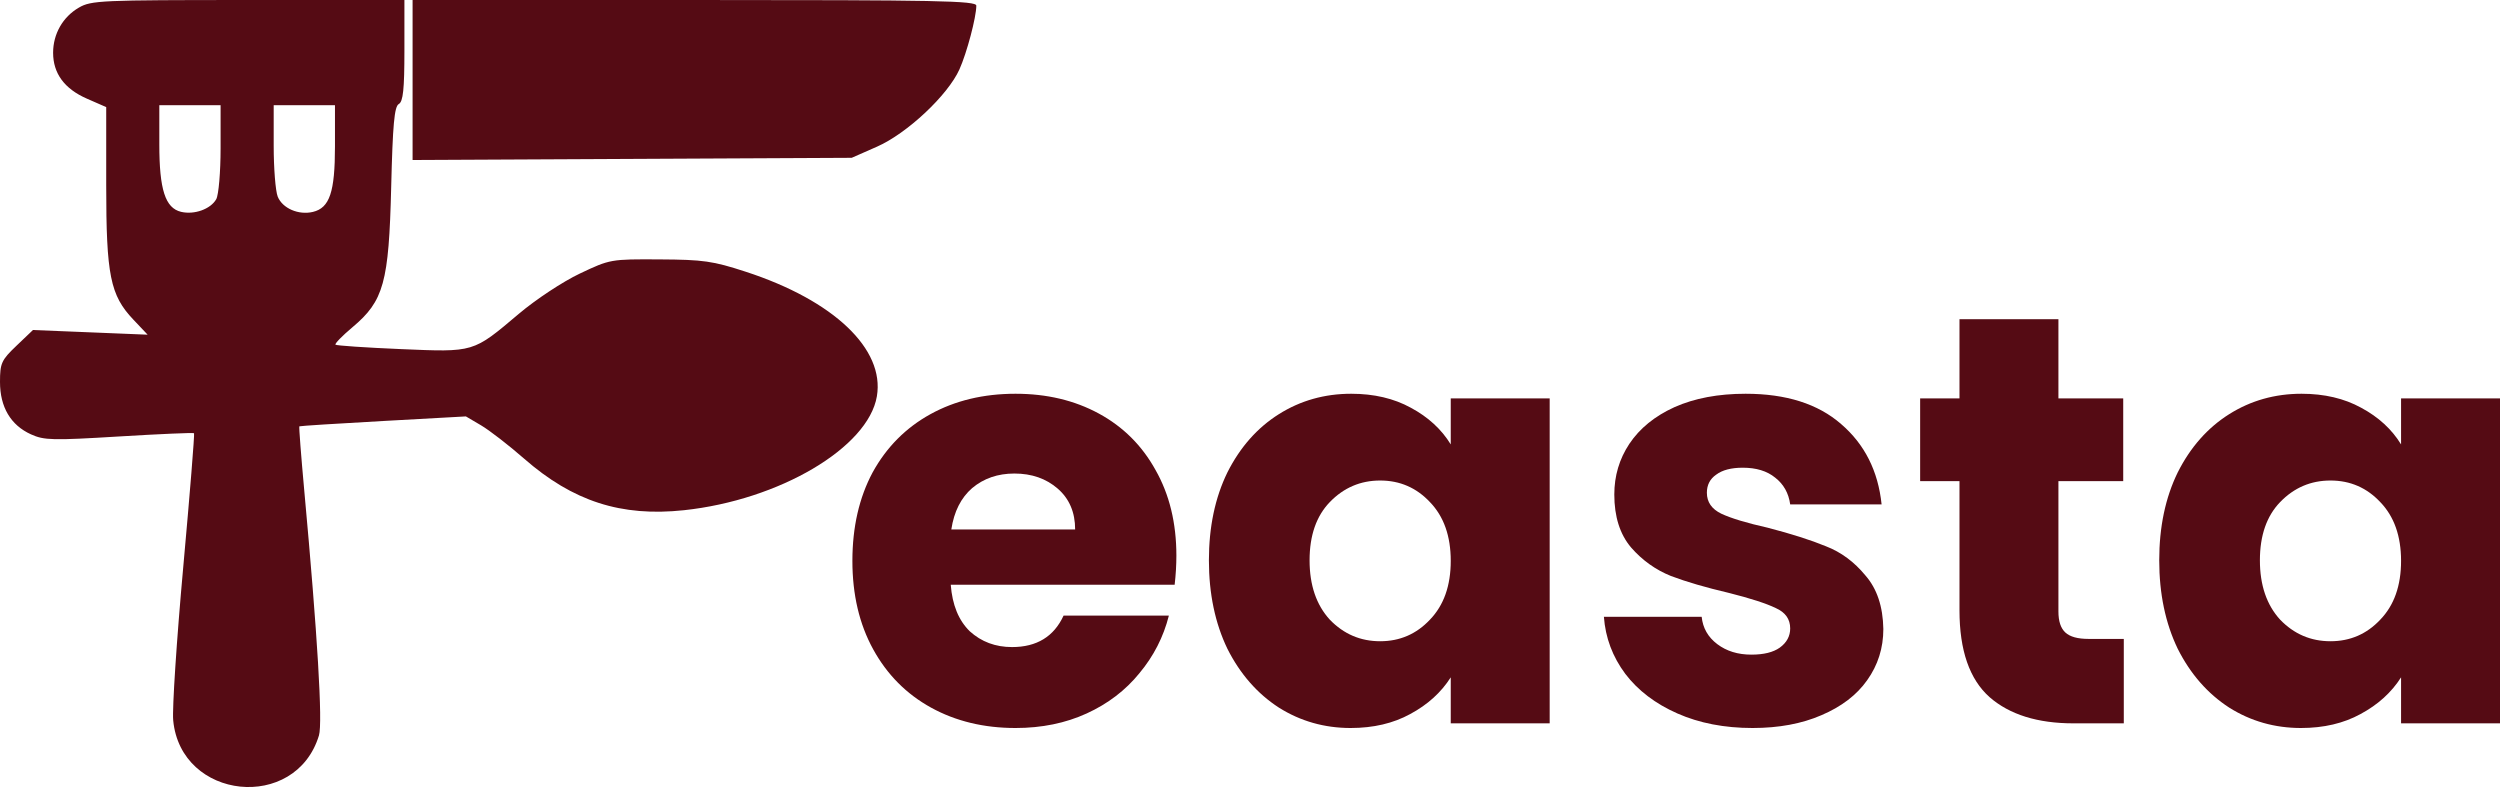
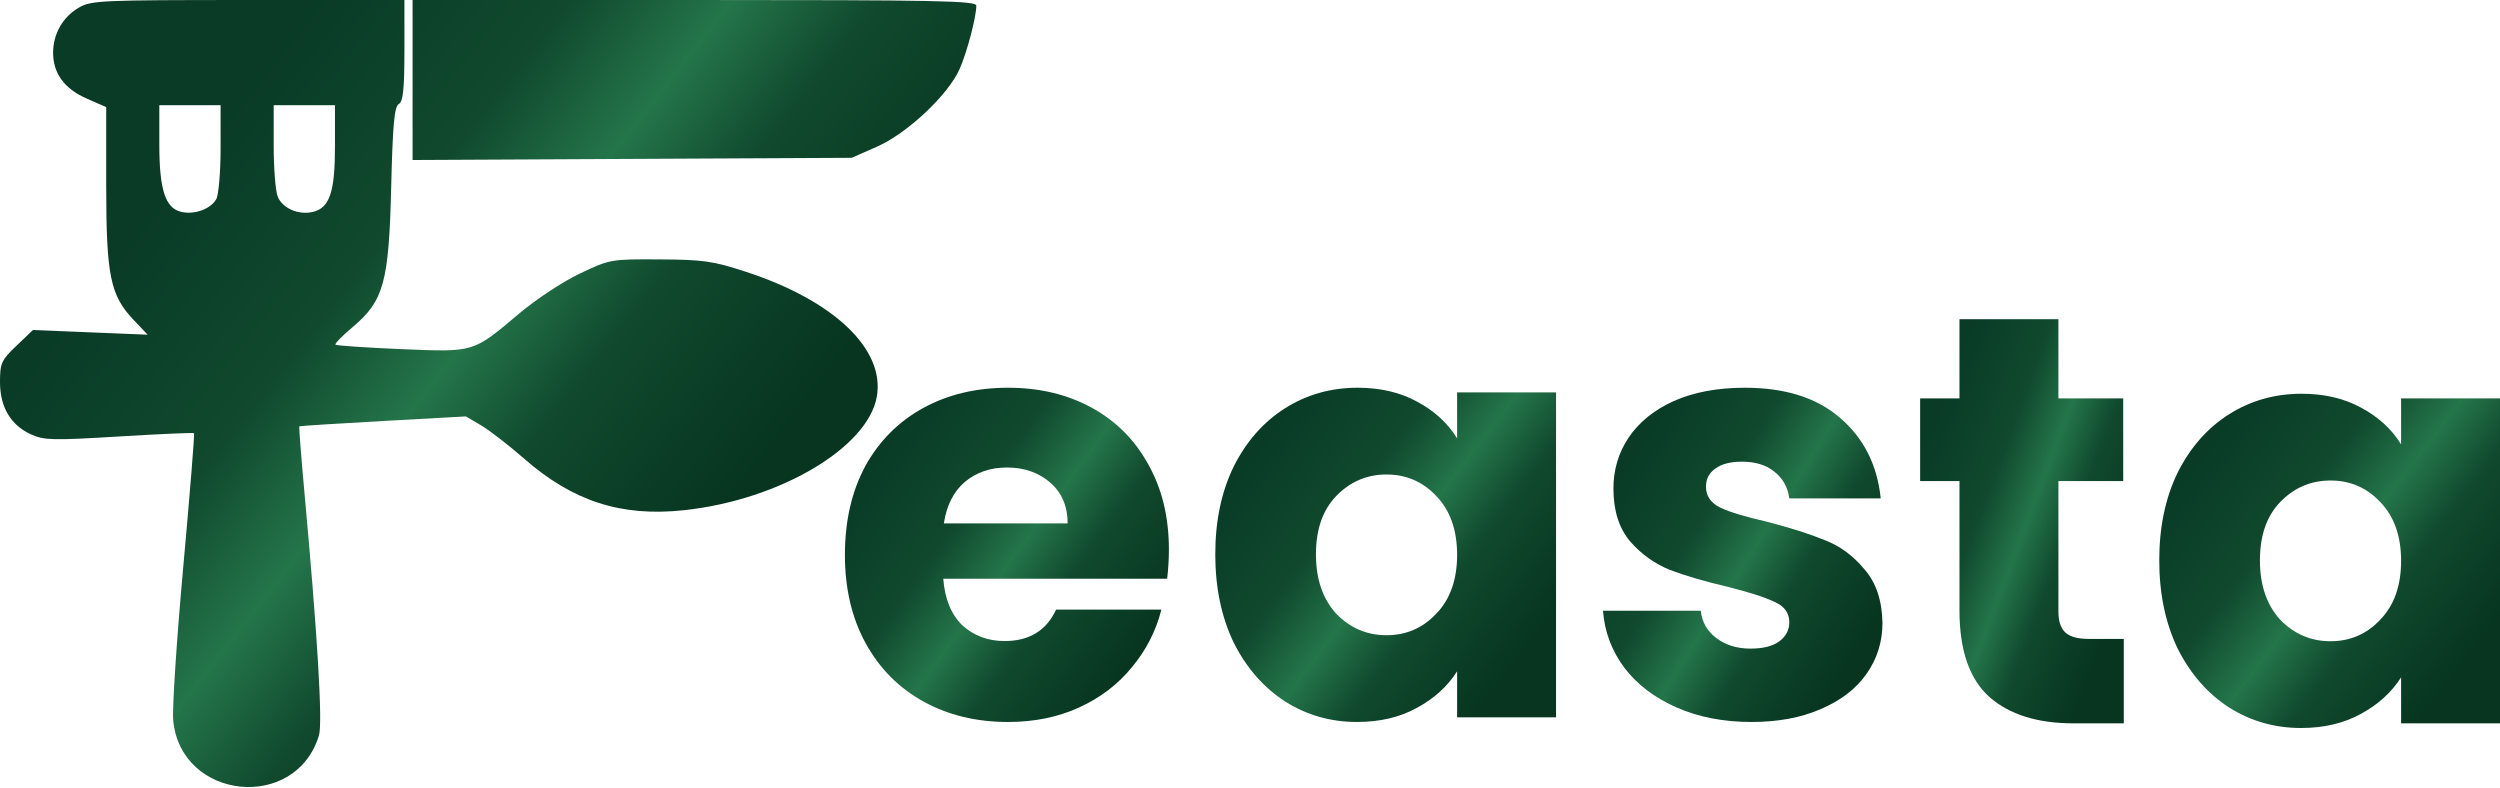
<svg xmlns="http://www.w3.org/2000/svg" width="432" height="136" viewBox="0 0 432 136" fill="none">
-   <path d="M373.115 96.82C373.115 91.05 374.181 85.986 376.314 81.625C378.514 77.265 381.48 73.911 385.212 71.563C388.944 69.215 393.11 68.041 397.709 68.041C401.641 68.041 405.074 68.846 408.006 70.456C411.005 72.066 413.305 74.179 414.904 76.795V68.846H432V124.994H414.904V117.045C413.238 119.661 410.905 121.774 407.906 123.384C404.974 124.994 401.541 125.799 397.609 125.799C393.077 125.799 388.944 124.625 385.212 122.278C381.48 119.863 378.514 116.475 376.314 112.114C374.181 107.687 373.115 102.589 373.115 96.82ZM414.904 96.92C414.904 92.627 413.705 89.239 411.305 86.757C408.973 84.275 406.107 83.034 402.708 83.034C399.308 83.034 396.409 84.275 394.01 86.757C391.677 89.172 390.511 92.526 390.511 96.82C390.511 101.113 391.677 104.534 394.01 107.083C396.409 109.565 399.308 110.806 402.708 110.806C406.107 110.806 408.973 109.565 411.305 107.083C413.705 104.601 414.904 101.213 414.904 96.92Z" fill="#550B14" />
-   <path d="M366.992 110.404V124.994H358.294C352.095 124.994 347.263 123.485 343.798 120.466C340.332 117.38 338.599 112.383 338.599 105.473V83.135H331.801V68.846H338.599V55.161H355.695V68.846H366.892V83.135H355.695V105.675C355.695 107.352 356.094 108.559 356.894 109.297C357.694 110.035 359.027 110.404 360.893 110.404H366.992Z" fill="#550B14" />
-   <path d="M302.846 125.799C297.981 125.799 293.649 124.961 289.85 123.284C286.051 121.607 283.051 119.326 280.852 116.441C278.652 113.49 277.419 110.203 277.153 106.58H294.049C294.248 108.526 295.148 110.102 296.748 111.309C298.347 112.517 300.314 113.121 302.646 113.121C304.779 113.121 306.412 112.718 307.545 111.913C308.745 111.041 309.345 109.934 309.345 108.593C309.345 106.983 308.512 105.809 306.845 105.071C305.179 104.266 302.48 103.394 298.747 102.455C294.748 101.515 291.416 100.543 288.75 99.536C286.084 98.463 283.784 96.82 281.852 94.606C279.919 92.325 278.952 89.273 278.952 85.449C278.952 82.229 279.819 79.311 281.552 76.695C283.351 74.011 285.951 71.898 289.35 70.355C292.816 68.812 296.914 68.041 301.647 68.041C308.645 68.041 314.143 69.785 318.142 73.273C322.208 76.762 324.541 81.391 325.141 87.16H309.345C309.078 85.214 308.212 83.671 306.745 82.531C305.346 81.391 303.479 80.82 301.147 80.82C299.147 80.82 297.614 81.223 296.548 82.028C295.482 82.766 294.948 83.805 294.948 85.147C294.948 86.757 295.781 87.965 297.448 88.77C299.181 89.575 301.847 90.38 305.446 91.185C309.578 92.258 312.944 93.331 315.543 94.405C318.142 95.411 320.408 97.088 322.341 99.436C324.341 101.717 325.374 104.802 325.441 108.693C325.441 111.98 324.507 114.932 322.641 117.548C320.842 120.097 318.209 122.11 314.743 123.586C311.344 125.061 307.378 125.799 302.846 125.799Z" fill="#550B14" />
-   <path d="M208.899 96.82C208.899 91.05 209.966 85.986 212.098 81.625C214.298 77.265 217.264 73.911 220.996 71.563C224.728 69.215 228.894 68.041 233.493 68.041C237.425 68.041 240.858 68.846 243.79 70.456C246.79 72.066 249.089 74.179 250.689 76.795V68.846H267.784V124.994H250.689V117.045C249.022 119.661 246.69 121.774 243.69 123.384C240.758 124.994 237.325 125.799 233.393 125.799C228.861 125.799 224.728 124.625 220.996 122.278C217.264 119.863 214.298 116.475 212.098 112.114C209.966 107.687 208.899 102.589 208.899 96.82ZM250.689 96.92C250.689 92.627 249.489 89.239 247.089 86.757C244.757 84.275 241.891 83.034 238.492 83.034C235.092 83.034 232.193 84.275 229.794 86.757C227.461 89.172 226.295 92.526 226.295 96.82C226.295 101.113 227.461 104.534 229.794 107.083C232.193 109.565 235.092 110.806 238.492 110.806C241.891 110.806 244.757 109.565 247.089 107.083C249.489 104.601 250.689 101.213 250.689 96.92Z" fill="#550B14" />
-   <path d="M203.279 96.015C203.279 97.625 203.179 99.302 202.98 101.046H164.289C164.556 104.534 165.656 107.217 167.589 109.096C169.588 110.907 172.021 111.813 174.887 111.813C179.152 111.813 182.118 110.001 183.784 106.379H201.98C201.047 110.068 199.347 113.389 196.881 116.341C194.482 119.292 191.449 121.607 187.783 123.284C184.118 124.961 180.019 125.799 175.487 125.799C170.021 125.799 165.156 124.625 160.89 122.278C156.625 119.93 153.292 116.575 150.893 112.215C148.493 107.855 147.294 102.756 147.294 96.92C147.294 91.084 148.46 85.986 150.793 81.625C153.192 77.265 156.525 73.911 160.79 71.563C165.056 69.215 169.955 68.041 175.487 68.041C180.885 68.041 185.684 69.181 189.883 71.462C194.082 73.743 197.348 76.997 199.68 81.223C202.08 85.449 203.279 90.38 203.279 96.015ZM185.784 91.487C185.784 88.535 184.784 86.187 182.785 84.443C180.785 82.699 178.286 81.826 175.287 81.826C172.421 81.826 169.988 82.665 167.988 84.342C166.056 86.019 164.856 88.401 164.389 91.487H185.784Z" fill="#550B14" />
-   <path fill-rule="evenodd" clip-rule="evenodd" d="M13.623 1.32C10.849 2.933 9.177 5.866 9.177 9.12C9.177 12.684 11.135 15.347 15 17.04L18.353 18.508V32.024C18.353 47.56 19.05 51.013 23.03 55.216L25.51 57.834L15.603 57.43L5.696 57.026L2.848 59.742C0.245 62.225 0 62.762 0 65.993C0 70.345 1.846 73.467 5.358 75.057C7.636 76.088 9.064 76.122 20.595 75.42C27.592 74.995 33.413 74.742 33.53 74.859C33.647 74.977 32.808 85.374 31.667 97.965C30.525 110.556 29.742 122.48 29.929 124.465C31.223 138.275 51.097 140.34 55.116 127.082C55.776 124.906 54.869 109.781 52.586 84.872C52.028 78.782 51.641 73.741 51.727 73.67C51.813 73.6 58.323 73.185 66.195 72.749L80.508 71.955L83.137 73.504C84.582 74.356 87.917 76.935 90.546 79.236C98.996 86.631 107.337 89.326 118.183 88.166C134.679 86.402 150.017 77.349 151.524 68.488C152.915 60.313 144.067 51.907 128.859 46.954C123.168 45.1 121.544 44.868 113.968 44.824C105.532 44.775 105.421 44.795 100.203 47.268C97.27 48.657 92.598 51.74 89.648 54.233C81.682 60.962 82.005 60.865 69.219 60.322C63.204 60.066 58.144 59.724 57.974 59.561C57.804 59.399 59.124 58.041 60.908 56.544C66.32 51.999 67.196 48.826 67.598 32.318C67.86 21.547 68.148 18.397 68.909 17.977C69.658 17.563 69.883 15.425 69.883 8.719V0L42.883 0.003C17.349 0.005 15.76 0.076 13.623 1.32ZM71.295 13.825V27.65L109.236 27.459L147.177 27.269L151.555 25.34C156.749 23.052 163.784 16.453 165.79 11.991C167.071 9.14 168.707 2.964 168.707 0.977C168.707 0.133 162.09 0 120.001 0H71.295V13.825ZM38.118 25.63C38.118 29.727 37.781 33.68 37.369 34.415C36.406 36.132 33.573 37.152 31.287 36.605C28.557 35.952 27.53 32.76 27.53 24.934V18.179H32.824H38.118V25.63ZM57.883 25.282C57.883 33.192 56.964 35.925 54.074 36.617C51.589 37.212 48.796 35.997 47.988 33.97C47.606 33.013 47.294 29.069 47.294 25.205V18.179H52.589H57.883V25.282Z" fill="#550B14" />
+   <path d="M373.12 96.819C373.12 91.049 374.186 85.985 376.319 81.624C378.519 77.264 381.485 73.91 385.217 71.562C388.949 69.214 393.115 68.04 397.714 68.04C401.646 68.04 405.079 68.845 408.011 70.455C411.01 72.065 413.31 74.178 414.909 76.794V68.845H432.005V124.993H414.909V117.044C413.243 119.66 410.91 121.773 407.911 123.383C404.979 124.993 401.546 125.798 397.614 125.798C393.082 125.798 388.949 124.624 385.217 122.277C381.485 119.862 378.519 116.474 376.319 112.113C374.186 107.686 373.12 102.588 373.12 96.819ZM414.909 96.919C414.909 92.626 413.71 89.238 411.31 86.756C408.978 84.274 406.112 83.033 402.712 83.033C399.313 83.033 396.414 84.274 394.015 86.756C391.682 89.171 390.516 92.525 390.516 96.819C390.516 101.112 391.682 104.533 394.015 107.082C396.414 109.564 399.313 110.805 402.712 110.805C406.112 110.805 408.978 109.564 411.31 107.082C413.71 104.6 414.909 101.213 414.909 96.919Z" fill="url(#paint0_linear_20_30)" />
+   <path d="M366.991 110.403V124.993H358.293C352.095 124.993 347.263 123.484 343.797 120.465C340.331 117.379 338.598 112.382 338.598 105.472V83.133H331.8V68.845H338.598V55.16H355.694V68.845H366.891V83.133H355.694V105.673C355.694 107.35 356.094 108.558 356.894 109.296C357.693 110.034 359.026 110.403 360.893 110.403H366.991Z" fill="url(#paint1_linear_20_30)" />
+   <path d="M302.693 124.758C297.828 124.758 293.496 123.92 289.697 122.243C285.898 120.566 282.899 118.285 280.699 115.4C278.5 112.449 277.267 109.162 277 105.539H293.896C294.096 107.485 294.995 109.061 296.595 110.268C298.195 111.476 300.161 112.08 302.494 112.08C304.626 112.08 306.259 111.677 307.392 110.872C308.592 110 309.192 108.893 309.192 107.552C309.192 105.942 308.359 104.768 306.692 104.03C305.026 103.225 302.327 102.353 298.595 101.414C294.596 100.474 291.263 99.502 288.597 98.495C285.931 97.422 283.632 95.778 281.699 93.565C279.766 91.284 278.8 88.232 278.8 84.408C278.8 81.188 279.666 78.27 281.399 75.654C283.198 72.97 285.798 70.857 289.197 69.314C292.663 67.772 296.762 67 301.494 67C308.492 67 313.991 68.744 317.99 72.233C322.055 75.721 324.388 80.35 324.988 86.119H309.192C308.925 84.173 308.059 82.63 306.592 81.49C305.193 80.35 303.327 79.779 300.994 79.779C298.994 79.779 297.461 80.182 296.395 80.987C295.329 81.725 294.795 82.764 294.795 84.106C294.795 85.716 295.629 86.924 297.295 87.729C299.028 88.534 301.694 89.339 305.293 90.144C309.425 91.217 312.791 92.29 315.39 93.364C317.99 94.37 320.256 96.047 322.188 98.395C324.188 100.676 325.221 103.761 325.288 107.652C325.288 110.939 324.355 113.891 322.488 116.507C320.689 119.056 318.056 121.069 314.59 122.545C311.191 124.02 307.226 124.758 302.693 124.758Z" fill="url(#paint2_linear_20_30)" />
+   <path d="M210 95.779C210 90.009 211.066 84.945 213.199 80.584C215.399 76.224 218.365 72.87 222.097 70.522C225.829 68.174 229.995 67 234.594 67C238.526 67 241.959 67.805 244.891 69.415C247.89 71.025 250.19 73.138 251.789 75.754V67.805H268.885V123.953H251.789V116.004C250.123 118.62 247.79 120.733 244.791 122.343C241.859 123.953 238.426 124.758 234.494 124.758C229.962 124.758 225.829 123.584 222.097 121.236C218.365 118.822 215.399 115.434 213.199 111.073C211.066 106.646 210 101.548 210 95.779ZM251.789 95.879C251.789 91.586 250.59 88.198 248.19 85.716C245.858 83.234 242.992 81.993 239.592 81.993C236.193 81.993 233.294 83.234 230.895 85.716C228.562 88.131 227.396 91.485 227.396 95.779C227.396 100.072 228.562 103.493 230.895 106.042C233.294 108.524 236.193 109.765 239.592 109.765C242.992 109.765 245.858 108.524 248.19 106.042C250.59 103.56 251.789 100.172 251.789 95.879Z" fill="url(#paint3_linear_20_30)" />
+   <path d="M201.986 94.974C201.986 96.584 201.886 98.261 201.686 100.005H162.996C163.262 103.493 164.362 106.176 166.295 108.055C168.294 109.866 170.727 110.772 173.593 110.772C177.859 110.772 180.824 108.96 182.491 105.338H200.686C199.753 109.027 198.053 112.348 195.587 115.3C193.188 118.251 190.155 120.566 186.49 122.243C182.824 123.92 178.725 124.758 174.193 124.758C168.728 124.758 163.862 123.584 159.597 121.236C155.331 118.889 151.998 115.534 149.599 111.174C147.2 106.814 146 101.715 146 95.879C146 90.043 147.166 84.945 149.499 80.584C151.898 76.224 155.231 72.87 159.497 70.522C163.762 68.174 168.661 67 174.193 67C179.591 67 184.39 68.14 188.589 70.421C192.788 72.702 196.054 75.956 198.387 80.182C200.786 84.408 201.986 89.339 201.986 94.974ZM184.49 90.445C184.49 87.494 183.49 85.146 181.491 83.402C179.491 81.658 176.992 80.785 173.993 80.785C171.127 80.785 168.694 81.624 166.695 83.301C164.762 84.978 163.562 87.36 163.096 90.445H184.49Z" fill="url(#paint4_linear_20_30)" />
+   <path fill-rule="evenodd" clip-rule="evenodd" d="M13.623 1.32C10.849 2.933 9.177 5.866 9.177 9.12C9.177 12.684 11.135 15.347 15 17.04L18.353 18.508V32.024C18.353 47.56 19.05 51.013 23.03 55.216L25.51 57.834L15.603 57.43L5.696 57.026L2.848 59.742C0.245 62.225 0 62.762 0 65.993C0 70.345 1.846 73.467 5.358 75.057C7.636 76.088 9.064 76.122 20.595 75.42C27.592 74.995 33.413 74.742 33.53 74.859C33.647 74.977 32.808 85.374 31.667 97.965C30.525 110.556 29.742 122.48 29.929 124.465C31.223 138.275 51.097 140.34 55.116 127.082C55.776 124.906 54.869 109.781 52.586 84.872C52.028 78.782 51.641 73.741 51.727 73.67C51.813 73.6 58.323 73.185 66.195 72.749L80.508 71.955L83.137 73.504C84.582 74.356 87.917 76.935 90.546 79.236C98.996 86.631 107.337 89.326 118.183 88.166C134.679 86.402 150.017 77.349 151.524 68.488C152.915 60.313 144.067 51.907 128.859 46.954C123.168 45.1 121.544 44.868 113.968 44.824C105.532 44.775 105.421 44.795 100.203 47.268C97.27 48.657 92.598 51.74 89.648 54.233C81.682 60.962 82.005 60.865 69.219 60.322C63.204 60.066 58.144 59.724 57.974 59.561C57.804 59.399 59.124 58.041 60.908 56.544C66.32 51.999 67.196 48.826 67.598 32.318C67.86 21.547 68.148 18.397 68.909 17.977C69.658 17.563 69.883 15.425 69.883 8.719V0L42.883 0.003C17.349 0.005 15.76 0.076 13.623 1.32ZM71.295 13.825V27.65L109.236 27.459L147.177 27.269L151.555 25.34C156.749 23.052 163.784 16.453 165.79 11.991C167.071 9.14 168.707 2.964 168.707 0.977C168.707 0.133 162.09 0 120.001 0H71.295V13.825ZM38.118 25.63C38.118 29.727 37.781 33.68 37.369 34.415C36.406 36.132 33.573 37.152 31.287 36.605C28.557 35.952 27.53 32.76 27.53 24.934V18.179H32.824H38.118V25.63ZM57.883 25.282C57.883 33.192 56.964 35.925 54.074 36.617C51.589 37.212 48.796 35.997 47.988 33.97C47.606 33.013 47.294 29.069 47.294 25.205V18.179H52.589H57.883V25.282Z" fill="url(#paint5_linear_20_30)" />
+   <defs>
+     <linearGradient id="paint0_linear_20_30" x1="379.008" y1="79.592" x2="425.458" y2="115.108" gradientUnits="userSpaceOnUse">
+       <stop stop-color="#093B26" />
+       <stop offset="0.32" stop-color="#10492E" />
+       <stop offset="0.52" stop-color="#24754A" />
+       <stop offset="0.7" stop-color="#10492E" />
+       <stop offset="1" stop-color="#073520" />
+     </linearGradient>
+     <linearGradient id="paint1_linear_20_30" x1="335.319" y1="69.127" x2="373.81" y2="83.674" gradientUnits="userSpaceOnUse">
+       <stop stop-color="#093B26" />
+       <stop offset="0.32" stop-color="#10492E" />
+       <stop offset="0.52" stop-color="#24754A" />
+       <stop offset="0.7" stop-color="#10492E" />
+       <stop offset="1" stop-color="#073520" />
+     </linearGradient>
+     <linearGradient id="paint2_linear_20_30" x1="281.829" y1="78.552" x2="325.155" y2="105.718" gradientUnits="userSpaceOnUse">
+       <stop stop-color="#093B26" />
+       <stop offset="0.32" stop-color="#10492E" />
+       <stop offset="0.52" stop-color="#24754A" />
+       <stop offset="0.7" stop-color="#10492E" />
+       <stop offset="1" stop-color="#073520" />
+     </linearGradient>
+     <linearGradient id="paint3_linear_20_30" x1="215.889" y1="78.552" x2="262.338" y2="114.068" gradientUnits="userSpaceOnUse">
+       <stop stop-color="#093B26" />
+       <stop offset="0.32" stop-color="#10492E" />
+       <stop offset="0.52" stop-color="#24754A" />
+       <stop offset="0.7" stop-color="#10492E" />
+       <stop offset="1" stop-color="#073520" />
+     </linearGradient>
+     <linearGradient id="paint4_linear_20_30" x1="151.599" y1="78.552" x2="197.383" y2="111.836" gradientUnits="userSpaceOnUse">
+       <stop stop-color="#093B26" />
+       <stop offset="0.32" stop-color="#10492E" />
+       <stop offset="0.52" stop-color="#24754A" />
+       <stop offset="0.7" stop-color="#10492E" />
+       <stop offset="1" stop-color="#073520" />
+     </linearGradient>
+     <linearGradient id="paint5_linear_20_30" x1="-2.74926e-06" y1="68" x2="87.5" y2="136.5" gradientUnits="userSpaceOnUse">
+       <stop stop-color="#093B26" />
+       <stop offset="0.32" stop-color="#10492E" />
+       <stop offset="0.52" stop-color="#24754A" />
+       <stop offset="0.7" stop-color="#10492E" />
+       <stop offset="1" stop-color="#073520" />
+     </linearGradient>
+   </defs>
</svg>
